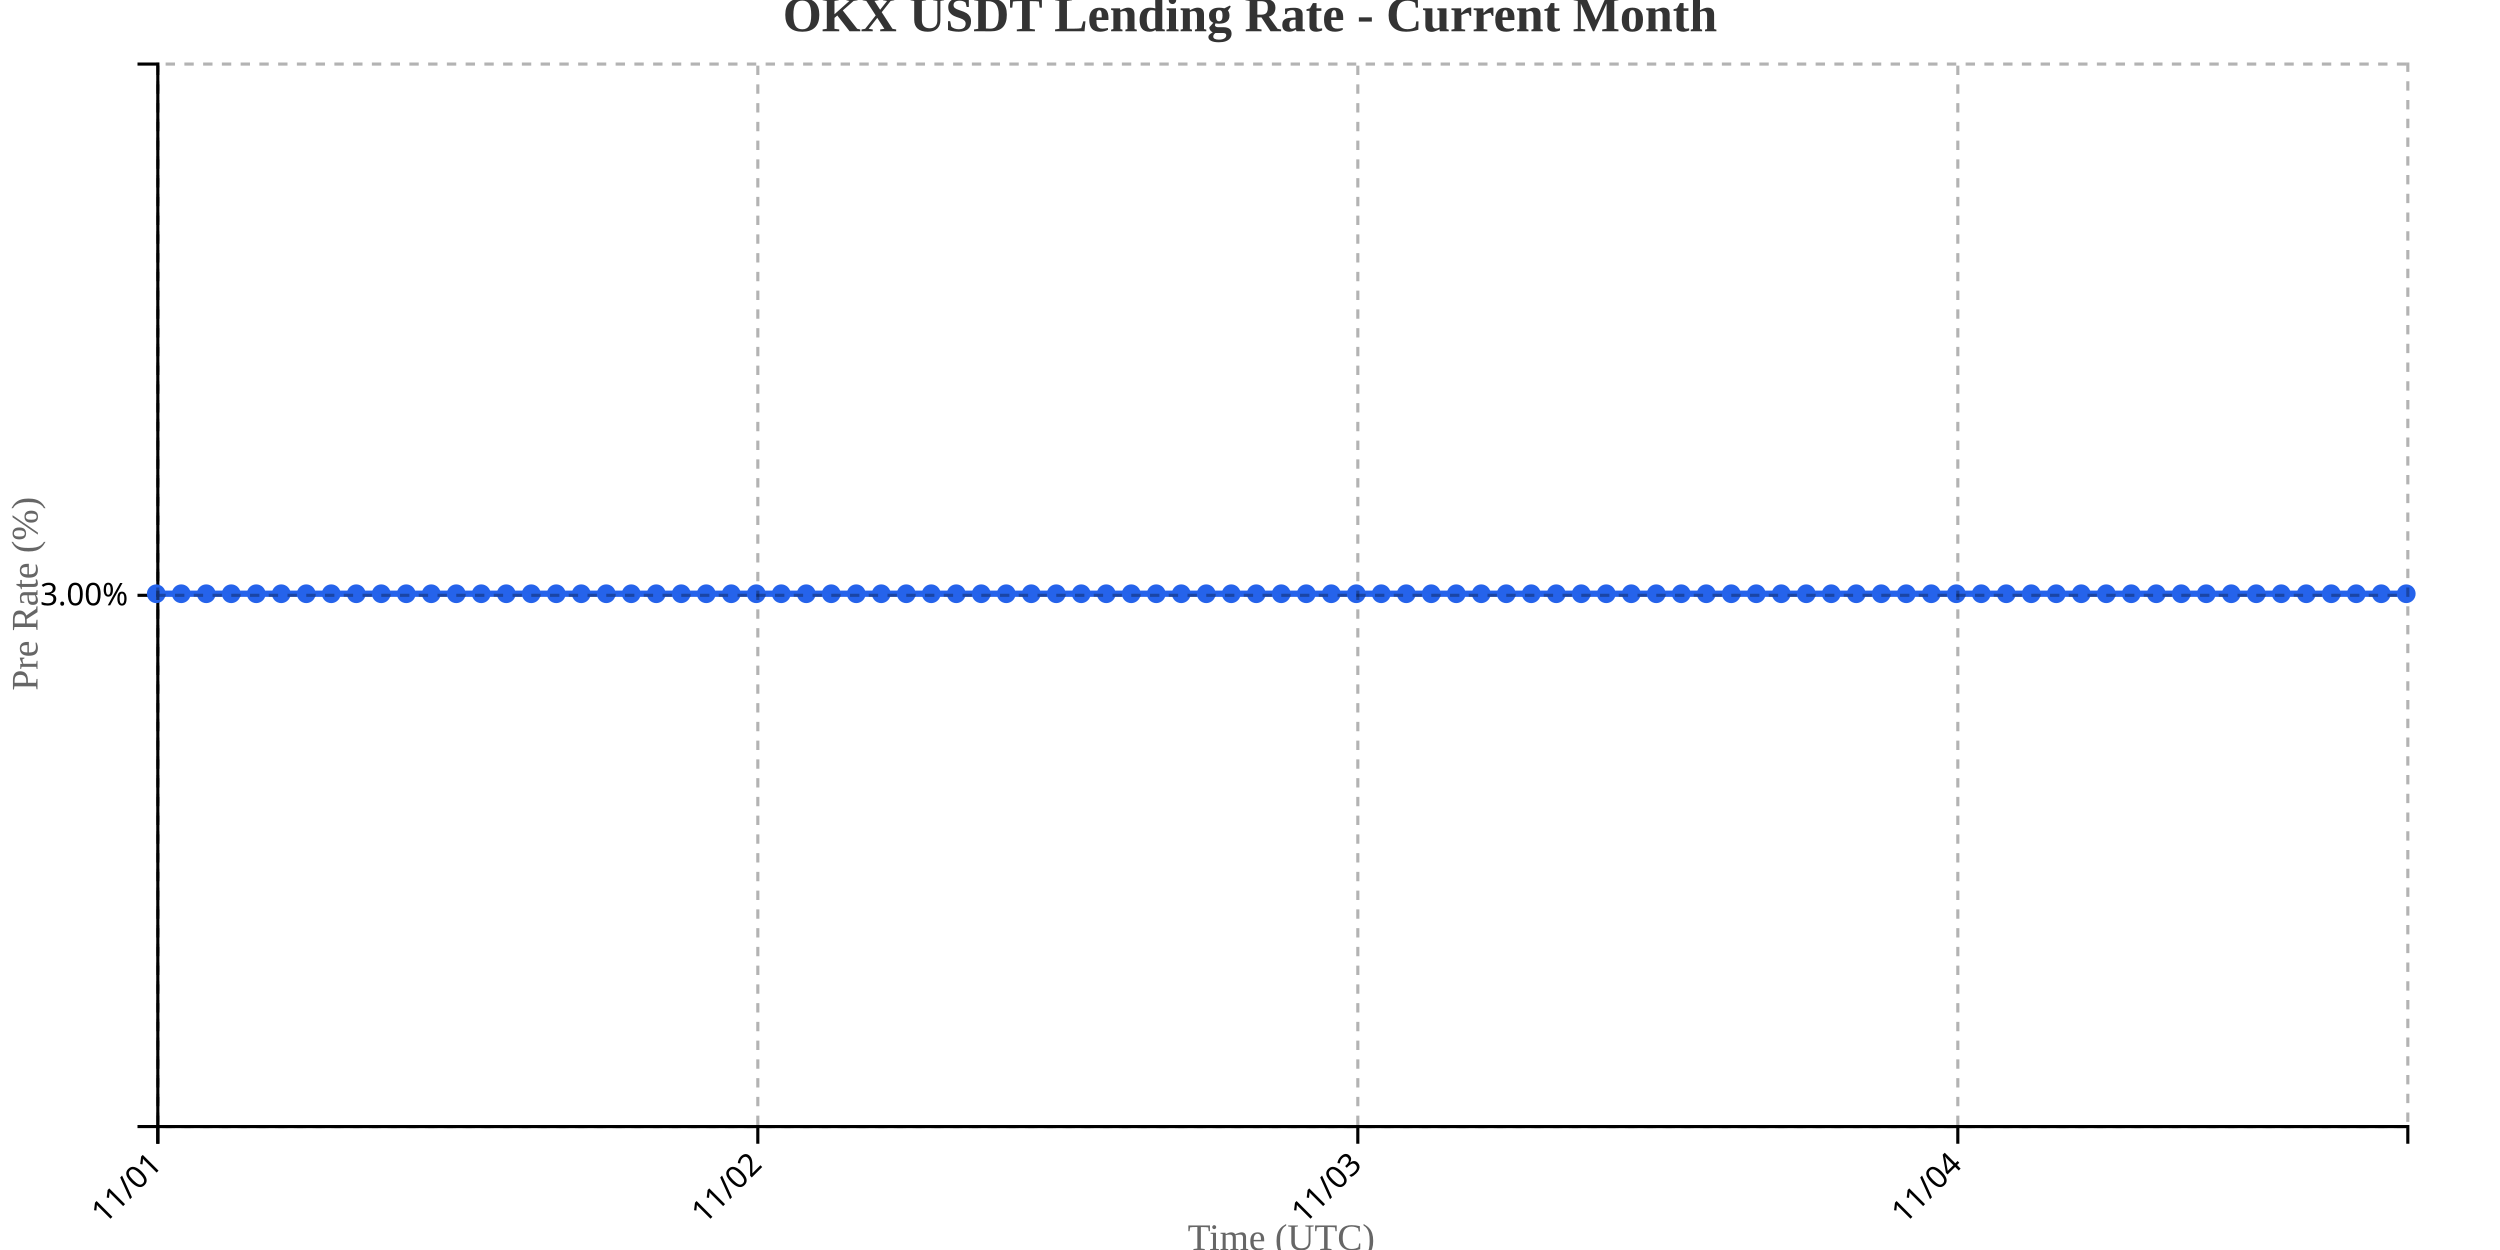
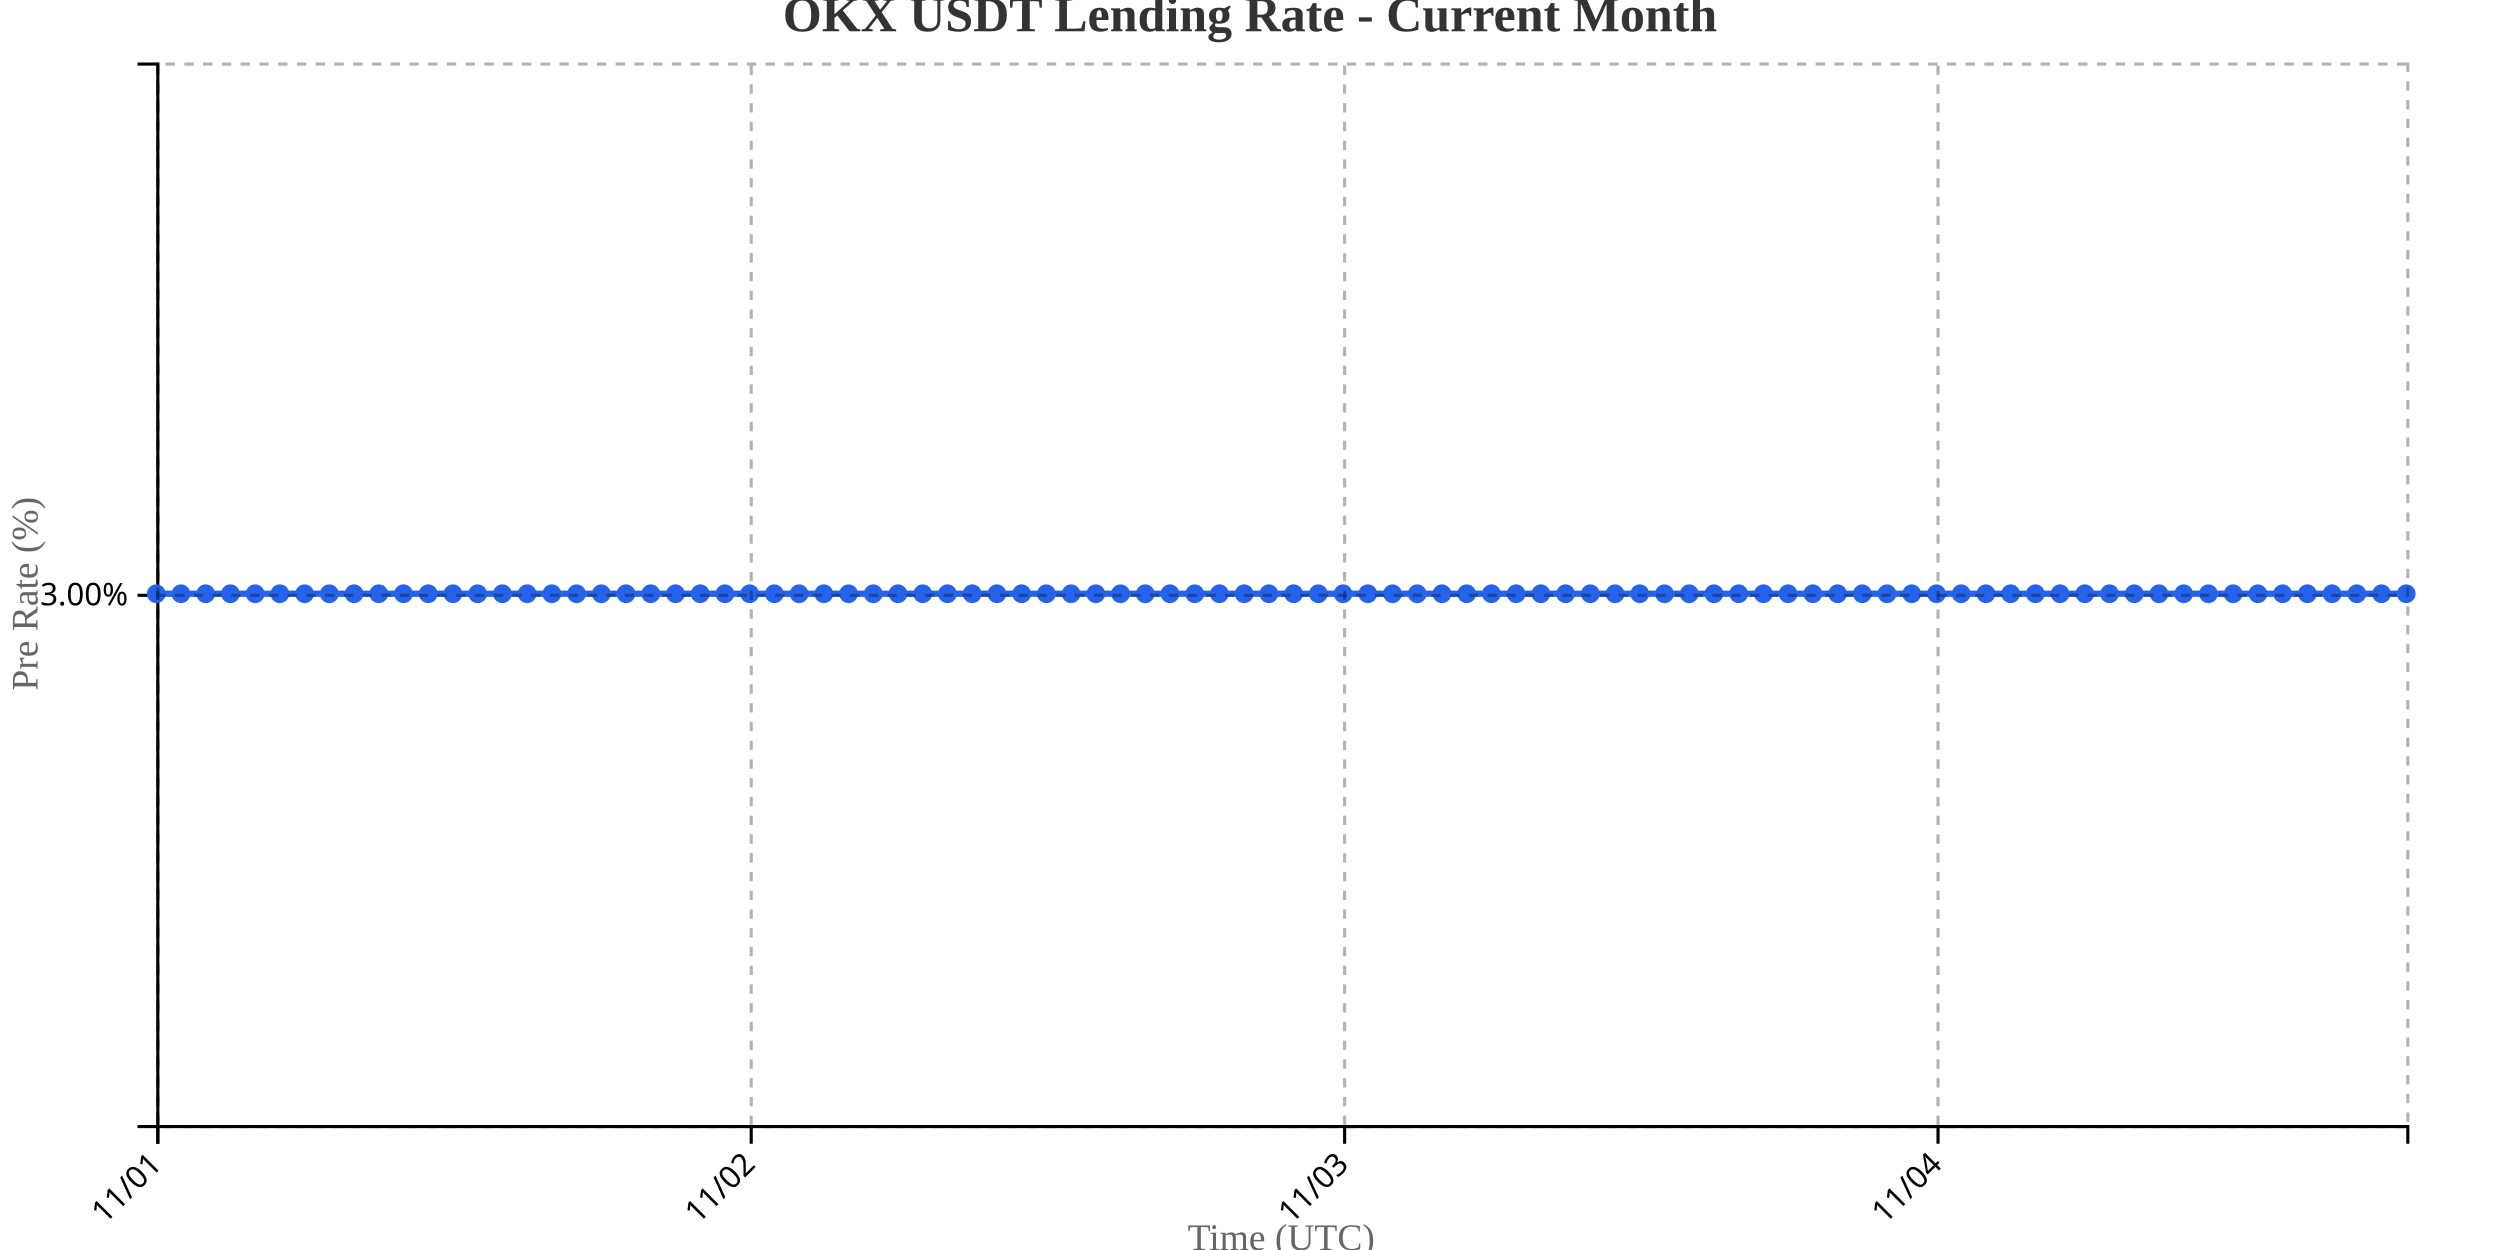
<svg xmlns="http://www.w3.org/2000/svg" width="800" height="400">
  <g transform="translate(50,20)">
    <g transform="translate(0,340)" fill="none" font-size="10" font-family="sans-serif" text-anchor="middle">
      <path class="domain" stroke="currentColor" d="M0.5,6V0.5H720.5V6" />
      <g class="tick" opacity="1" transform="translate(0.5,0)">
        <line stroke="currentColor" y2="6" />
        <text fill="currentColor" y="9" dy=".15em" style="text-anchor: end;" dx="-.8em" transform="rotate(-45)">11/01</text>
      </g>
-       <g class="tick" opacity="1" transform="translate(192.5,0)">
+       <g class="tick" opacity="1" transform="translate(190.3901,0)">
        <line stroke="currentColor" y2="6" />
        <text fill="currentColor" y="9" dy=".15em" style="text-anchor: end;" dx="-.8em" transform="rotate(-45)">11/02</text>
      </g>
-       <g class="tick" opacity="1" transform="translate(384.5,0)">
+       <g class="tick" opacity="1" transform="translate(380.2802,0)">
        <line stroke="currentColor" y2="6" />
        <text fill="currentColor" y="9" dy=".15em" style="text-anchor: end;" dx="-.8em" transform="rotate(-45)">11/03</text>
      </g>
-       <g class="tick" opacity="1" transform="translate(576.5,0)">
+       <g class="tick" opacity="1" transform="translate(570.1703,0)">
        <line stroke="currentColor" y2="6" />
        <text fill="currentColor" y="9" dy=".15em" style="text-anchor: end;" dx="-.8em" transform="rotate(-45)">11/04</text>
      </g>
    </g>
    <g fill="none" font-size="10" font-family="sans-serif" text-anchor="end">
      <path class="domain" stroke="currentColor" d="M-6,340.5H0.5V0.5H-6" />
      <g class="tick" opacity="1" transform="translate(0,170.5)">
        <line stroke="currentColor" x2="-6" />
        <text fill="currentColor" x="-9" dy="0.32em">3.00%</text>
      </g>
    </g>
    <text transform="rotate(-90)" y="-50" x="-170" dy="1em" style="text-anchor: middle; font-size: 12px; fill: #666;">Pre Rate (%)</text>
    <text transform="translate(360, 380)" style="text-anchor: middle; font-size: 12px; fill: #666;">Time (UTC)</text>
-     <path fill="none" stroke="#2563eb" stroke-width="2" d="M0,170C2.667,170,5.333,170,8,170C10.667,170,13.333,170,16,170C18.667,170,21.333,170,24,170C26.667,170,29.333,170,32,170C34.667,170,37.333,170,40,170C42.667,170,45.333,170,48,170C50.667,170,53.333,170,56,170C58.667,170,61.333,170,64,170C66.667,170,69.333,170,72,170C74.667,170,77.333,170,80,170C82.667,170,85.333,170,88,170C90.667,170,93.333,170,96,170C98.667,170,101.333,170,104,170C106.667,170,109.333,170,112,170C114.667,170,117.333,170,120,170C122.667,170,125.333,170,128,170C130.667,170,133.333,170,136,170C138.667,170,141.333,170,144,170C146.667,170,149.333,170,152,170C154.667,170,157.333,170,160,170C162.667,170,165.333,170,168,170C170.667,170,173.333,170,176,170C178.667,170,181.333,170,184,170C186.667,170,189.333,170,192,170C194.667,170,197.333,170,200,170C202.667,170,205.333,170,208,170C210.667,170,213.333,170,216,170C218.667,170,221.333,170,224,170C226.667,170,229.333,170,232,170C234.667,170,237.333,170,240,170C242.667,170,245.333,170,248,170C250.667,170,253.333,170,256,170C258.667,170,261.333,170,264,170C266.667,170,269.333,170,272,170C274.667,170,277.333,170,280,170C282.667,170,285.333,170,288,170C290.667,170,293.333,170,296,170C298.667,170,301.333,170,304,170C306.667,170,309.333,170,312,170C314.667,170,317.333,170,320,170C322.667,170,325.333,170,328,170C330.667,170,333.333,170,336,170C338.667,170,341.333,170,344,170C346.667,170,349.333,170,352,170C354.667,170,357.333,170,360,170C362.667,170,365.333,170,368,170C370.667,170,373.333,170,376,170C378.667,170,381.333,170,384,170C386.667,170,389.333,170,392,170C394.667,170,397.333,170,400,170C402.667,170,405.333,170,408,170C410.667,170,413.333,170,416,170C418.667,170,421.333,170,424,170C426.667,170,429.333,170,432,170C434.667,170,437.333,170,440,170C442.667,170,445.333,170,448,170C450.667,170,453.333,170,456,170C458.667,170,461.333,170,464,170C466.667,170,469.333,170,472,170C474.667,170,477.333,170,480,170C482.667,170,485.333,170,488,170C490.667,170,493.333,170,496,170C498.667,170,501.333,170,504,170C506.667,170,509.333,170,512,170C514.667,170,517.333,170,520,170C522.667,170,525.333,170,528,170C530.667,170,533.333,170,536,170C538.667,170,541.333,170,544,170C546.667,170,549.333,170,552,170C554.667,170,557.333,170,560,170C562.667,170,565.333,170,568,170C570.667,170,573.333,170,576,170C578.667,170,581.333,170,584,170C586.667,170,589.333,170,592,170C594.667,170,597.333,170,600,170C602.667,170,605.333,170,608,170C610.667,170,613.333,170,616,170C618.667,170,621.333,170,624,170C626.667,170,629.333,170,632,170C634.667,170,637.333,170,640,170C642.667,170,645.333,170,648,170C650.667,170,653.333,170,656,170C658.667,170,661.333,170,664,170C666.667,170,669.333,170,672,170C674.667,170,677.333,170,680,170C682.667,170,685.333,170,688,170C690.667,170,693.333,170,696,170C698.667,170,701.333,170,704,170C706.667,170,709.333,170,712,170C714.667,170,717.333,170,720,170" />
+     <path fill="none" stroke="#2563eb" stroke-width="2" d="M0,170C2.637,170,5.275,170,7.912,170C10.549,170,13.187,170,15.824,170C18.462,170,21.099,170,23.736,170C26.374,170,29.011,170,31.648,170C34.286,170,36.923,170,39.56,170C42.198,170,44.835,170,47.473,170C50.11,170,52.747,170,55.385,170C58.022,170,60.659,170,63.297,170C65.934,170,68.571,170,71.209,170C73.846,170,76.484,170,79.121,170C81.758,170,84.396,170,87.033,170C89.67,170,92.308,170,94.945,170C97.582,170,100.22,170,102.857,170C105.495,170,108.132,170,110.769,170C113.407,170,116.044,170,118.681,170C121.319,170,123.956,170,126.593,170C129.231,170,131.868,170,134.505,170C137.143,170,139.78,170,142.418,170C145.055,170,147.692,170,150.33,170C152.967,170,155.604,170,158.242,170C160.879,170,163.516,170,166.154,170C168.791,170,171.429,170,174.066,170C176.703,170,179.341,170,181.978,170C184.615,170,187.253,170,189.89,170C192.527,170,195.165,170,197.802,170C200.44,170,203.077,170,205.714,170C208.352,170,210.989,170,213.626,170C216.264,170,218.901,170,221.538,170C224.176,170,226.813,170,229.451,170C232.088,170,234.725,170,237.363,170C240,170,242.637,170,245.275,170C247.912,170,250.549,170,253.187,170C255.824,170,258.462,170,261.099,170C263.736,170,266.374,170,269.011,170C271.648,170,274.286,170,276.923,170C279.56,170,282.198,170,284.835,170C287.473,170,290.11,170,292.747,170C295.385,170,298.022,170,300.659,170C303.297,170,305.934,170,308.571,170C311.209,170,313.846,170,316.484,170C319.121,170,321.758,170,324.396,170C327.033,170,329.67,170,332.308,170C334.945,170,337.582,170,340.22,170C342.857,170,345.495,170,348.132,170C350.769,170,353.407,170,356.044,170C358.681,170,361.319,170,363.956,170C366.593,170,369.231,170,371.868,170C374.505,170,377.143,170,379.78,170C382.418,170,385.055,170,387.692,170C390.33,170,392.967,170,395.604,170C398.242,170,400.879,170,403.516,170C406.154,170,408.791,170,411.429,170C414.066,170,416.703,170,419.341,170C421.978,170,424.615,170,427.253,170C429.89,170,432.527,170,435.165,170C437.802,170,440.44,170,443.077,170C445.714,170,448.352,170,450.989,170C453.626,170,456.264,170,458.901,170C461.538,170,464.176,170,466.813,170C469.451,170,472.088,170,474.725,170C477.363,170,480,170,482.637,170C485.275,170,487.912,170,490.549,170C493.187,170,495.824,170,498.462,170C501.099,170,503.736,170,506.374,170C509.011,170,511.648,170,514.286,170C516.923,170,519.56,170,522.198,170C524.835,170,527.473,170,530.11,170C532.747,170,535.385,170,538.022,170C540.659,170,543.297,170,545.934,170C548.571,170,551.209,170,553.846,170C556.484,170,559.121,170,561.758,170C564.396,170,567.033,170,569.67,170C572.308,170,574.945,170,577.582,170C580.22,170,582.857,170,585.495,170C588.132,170,590.769,170,593.407,170C596.044,170,598.681,170,601.319,170C603.956,170,606.593,170,609.231,170C611.868,170,614.505,170,617.143,170C619.78,170,622.418,170,625.055,170C627.692,170,630.33,170,632.967,170C635.604,170,638.242,170,640.879,170C643.516,170,646.154,170,648.791,170C651.429,170,654.066,170,656.703,170C659.341,170,661.978,170,664.615,170C667.253,170,669.89,170,672.527,170C675.165,170,677.802,170,680.44,170C683.077,170,685.714,170,688.352,170C690.989,170,693.626,170,696.264,170C698.901,170,701.538,170,704.176,170C706.813,170,709.451,170,712.088,170C714.725,170,717.363,170,720,170" />
    <circle class="dot" cx="0" cy="170" r="3" fill="#2563eb" />
-     <circle class="dot" cx="8" cy="170" r="3" fill="#2563eb" />
-     <circle class="dot" cx="16" cy="170" r="3" fill="#2563eb" />
-     <circle class="dot" cx="24" cy="170" r="3" fill="#2563eb" />
-     <circle class="dot" cx="32" cy="170" r="3" fill="#2563eb" />
-     <circle class="dot" cx="40" cy="170" r="3" fill="#2563eb" />
-     <circle class="dot" cx="48" cy="170" r="3" fill="#2563eb" />
-     <circle class="dot" cx="56" cy="170" r="3" fill="#2563eb" />
-     <circle class="dot" cx="64" cy="170" r="3" fill="#2563eb" />
-     <circle class="dot" cx="72" cy="170" r="3" fill="#2563eb" />
-     <circle class="dot" cx="80" cy="170" r="3" fill="#2563eb" />
-     <circle class="dot" cx="88" cy="170" r="3" fill="#2563eb" />
-     <circle class="dot" cx="96" cy="170" r="3" fill="#2563eb" />
-     <circle class="dot" cx="104" cy="170" r="3" fill="#2563eb" />
-     <circle class="dot" cx="112" cy="170" r="3" fill="#2563eb" />
-     <circle class="dot" cx="120" cy="170" r="3" fill="#2563eb" />
-     <circle class="dot" cx="128" cy="170" r="3" fill="#2563eb" />
-     <circle class="dot" cx="136" cy="170" r="3" fill="#2563eb" />
-     <circle class="dot" cx="144" cy="170" r="3" fill="#2563eb" />
-     <circle class="dot" cx="152" cy="170" r="3" fill="#2563eb" />
-     <circle class="dot" cx="160" cy="170" r="3" fill="#2563eb" />
-     <circle class="dot" cx="168" cy="170" r="3" fill="#2563eb" />
-     <circle class="dot" cx="176" cy="170" r="3" fill="#2563eb" />
-     <circle class="dot" cx="184" cy="170" r="3" fill="#2563eb" />
-     <circle class="dot" cx="192" cy="170" r="3" fill="#2563eb" />
-     <circle class="dot" cx="200" cy="170" r="3" fill="#2563eb" />
-     <circle class="dot" cx="208" cy="170" r="3" fill="#2563eb" />
-     <circle class="dot" cx="216" cy="170" r="3" fill="#2563eb" />
-     <circle class="dot" cx="224" cy="170" r="3" fill="#2563eb" />
-     <circle class="dot" cx="232" cy="170" r="3" fill="#2563eb" />
-     <circle class="dot" cx="240" cy="170" r="3" fill="#2563eb" />
-     <circle class="dot" cx="248" cy="170" r="3" fill="#2563eb" />
-     <circle class="dot" cx="256" cy="170" r="3" fill="#2563eb" />
-     <circle class="dot" cx="264" cy="170" r="3" fill="#2563eb" />
-     <circle class="dot" cx="272" cy="170" r="3" fill="#2563eb" />
-     <circle class="dot" cx="280" cy="170" r="3" fill="#2563eb" />
-     <circle class="dot" cx="288" cy="170" r="3" fill="#2563eb" />
-     <circle class="dot" cx="296" cy="170" r="3" fill="#2563eb" />
-     <circle class="dot" cx="304" cy="170" r="3" fill="#2563eb" />
-     <circle class="dot" cx="312" cy="170" r="3" fill="#2563eb" />
-     <circle class="dot" cx="320" cy="170" r="3" fill="#2563eb" />
-     <circle class="dot" cx="328" cy="170" r="3" fill="#2563eb" />
-     <circle class="dot" cx="336" cy="170" r="3" fill="#2563eb" />
-     <circle class="dot" cx="344" cy="170" r="3" fill="#2563eb" />
-     <circle class="dot" cx="352" cy="170" r="3" fill="#2563eb" />
-     <circle class="dot" cx="360" cy="170" r="3" fill="#2563eb" />
-     <circle class="dot" cx="368" cy="170" r="3" fill="#2563eb" />
-     <circle class="dot" cx="376" cy="170" r="3" fill="#2563eb" />
-     <circle class="dot" cx="384" cy="170" r="3" fill="#2563eb" />
-     <circle class="dot" cx="392" cy="170" r="3" fill="#2563eb" />
-     <circle class="dot" cx="400" cy="170" r="3" fill="#2563eb" />
-     <circle class="dot" cx="408" cy="170" r="3" fill="#2563eb" />
-     <circle class="dot" cx="416" cy="170" r="3" fill="#2563eb" />
-     <circle class="dot" cx="424" cy="170" r="3" fill="#2563eb" />
-     <circle class="dot" cx="432" cy="170" r="3" fill="#2563eb" />
-     <circle class="dot" cx="440" cy="170" r="3" fill="#2563eb" />
-     <circle class="dot" cx="448" cy="170" r="3" fill="#2563eb" />
-     <circle class="dot" cx="456" cy="170" r="3" fill="#2563eb" />
-     <circle class="dot" cx="464" cy="170" r="3" fill="#2563eb" />
-     <circle class="dot" cx="472" cy="170" r="3" fill="#2563eb" />
-     <circle class="dot" cx="480" cy="170" r="3" fill="#2563eb" />
-     <circle class="dot" cx="488" cy="170" r="3" fill="#2563eb" />
-     <circle class="dot" cx="496" cy="170" r="3" fill="#2563eb" />
-     <circle class="dot" cx="504" cy="170" r="3" fill="#2563eb" />
-     <circle class="dot" cx="512" cy="170" r="3" fill="#2563eb" />
-     <circle class="dot" cx="520" cy="170" r="3" fill="#2563eb" />
-     <circle class="dot" cx="528" cy="170" r="3" fill="#2563eb" />
-     <circle class="dot" cx="536" cy="170" r="3" fill="#2563eb" />
-     <circle class="dot" cx="544" cy="170" r="3" fill="#2563eb" />
-     <circle class="dot" cx="552" cy="170" r="3" fill="#2563eb" />
-     <circle class="dot" cx="560" cy="170" r="3" fill="#2563eb" />
-     <circle class="dot" cx="568" cy="170" r="3" fill="#2563eb" />
-     <circle class="dot" cx="576" cy="170" r="3" fill="#2563eb" />
-     <circle class="dot" cx="584" cy="170" r="3" fill="#2563eb" />
-     <circle class="dot" cx="592" cy="170" r="3" fill="#2563eb" />
-     <circle class="dot" cx="600" cy="170" r="3" fill="#2563eb" />
-     <circle class="dot" cx="608" cy="170" r="3" fill="#2563eb" />
-     <circle class="dot" cx="616" cy="170" r="3" fill="#2563eb" />
-     <circle class="dot" cx="624" cy="170" r="3" fill="#2563eb" />
-     <circle class="dot" cx="632" cy="170" r="3" fill="#2563eb" />
-     <circle class="dot" cx="640" cy="170" r="3" fill="#2563eb" />
-     <circle class="dot" cx="648" cy="170" r="3" fill="#2563eb" />
-     <circle class="dot" cx="656" cy="170" r="3" fill="#2563eb" />
-     <circle class="dot" cx="664" cy="170" r="3" fill="#2563eb" />
-     <circle class="dot" cx="672" cy="170" r="3" fill="#2563eb" />
-     <circle class="dot" cx="680" cy="170" r="3" fill="#2563eb" />
-     <circle class="dot" cx="688" cy="170" r="3" fill="#2563eb" />
-     <circle class="dot" cx="696" cy="170" r="3" fill="#2563eb" />
-     <circle class="dot" cx="704" cy="170" r="3" fill="#2563eb" />
-     <circle class="dot" cx="712" cy="170" r="3" fill="#2563eb" />
+     <circle class="dot" cx="7.912" cy="170" r="3" fill="#2563eb" />
+     <circle class="dot" cx="15.824" cy="170" r="3" fill="#2563eb" />
+     <circle class="dot" cx="23.736" cy="170" r="3" fill="#2563eb" />
+     <circle class="dot" cx="31.648" cy="170" r="3" fill="#2563eb" />
+     <circle class="dot" cx="39.56" cy="170" r="3" fill="#2563eb" />
+     <circle class="dot" cx="47.473" cy="170" r="3" fill="#2563eb" />
+     <circle class="dot" cx="55.385" cy="170" r="3" fill="#2563eb" />
+     <circle class="dot" cx="63.297" cy="170" r="3" fill="#2563eb" />
+     <circle class="dot" cx="71.209" cy="170" r="3" fill="#2563eb" />
+     <circle class="dot" cx="79.121" cy="170" r="3" fill="#2563eb" />
+     <circle class="dot" cx="87.033" cy="170" r="3" fill="#2563eb" />
+     <circle class="dot" cx="94.945" cy="170" r="3" fill="#2563eb" />
+     <circle class="dot" cx="102.857" cy="170" r="3" fill="#2563eb" />
+     <circle class="dot" cx="110.769" cy="170" r="3" fill="#2563eb" />
+     <circle class="dot" cx="118.681" cy="170" r="3" fill="#2563eb" />
+     <circle class="dot" cx="126.593" cy="170" r="3" fill="#2563eb" />
+     <circle class="dot" cx="134.505" cy="170" r="3" fill="#2563eb" />
+     <circle class="dot" cx="142.418" cy="170" r="3" fill="#2563eb" />
+     <circle class="dot" cx="150.33" cy="170" r="3" fill="#2563eb" />
+     <circle class="dot" cx="158.242" cy="170" r="3" fill="#2563eb" />
+     <circle class="dot" cx="166.154" cy="170" r="3" fill="#2563eb" />
+     <circle class="dot" cx="174.066" cy="170" r="3" fill="#2563eb" />
+     <circle class="dot" cx="181.978" cy="170" r="3" fill="#2563eb" />
+     <circle class="dot" cx="189.89" cy="170" r="3" fill="#2563eb" />
+     <circle class="dot" cx="197.802" cy="170" r="3" fill="#2563eb" />
+     <circle class="dot" cx="205.714" cy="170" r="3" fill="#2563eb" />
+     <circle class="dot" cx="213.626" cy="170" r="3" fill="#2563eb" />
+     <circle class="dot" cx="221.538" cy="170" r="3" fill="#2563eb" />
+     <circle class="dot" cx="229.451" cy="170" r="3" fill="#2563eb" />
+     <circle class="dot" cx="237.363" cy="170" r="3" fill="#2563eb" />
+     <circle class="dot" cx="245.275" cy="170" r="3" fill="#2563eb" />
+     <circle class="dot" cx="253.187" cy="170" r="3" fill="#2563eb" />
+     <circle class="dot" cx="261.099" cy="170" r="3" fill="#2563eb" />
+     <circle class="dot" cx="269.011" cy="170" r="3" fill="#2563eb" />
+     <circle class="dot" cx="276.923" cy="170" r="3" fill="#2563eb" />
+     <circle class="dot" cx="284.835" cy="170" r="3" fill="#2563eb" />
+     <circle class="dot" cx="292.747" cy="170" r="3" fill="#2563eb" />
+     <circle class="dot" cx="300.659" cy="170" r="3" fill="#2563eb" />
+     <circle class="dot" cx="308.571" cy="170" r="3" fill="#2563eb" />
+     <circle class="dot" cx="316.484" cy="170" r="3" fill="#2563eb" />
+     <circle class="dot" cx="324.396" cy="170" r="3" fill="#2563eb" />
+     <circle class="dot" cx="332.308" cy="170" r="3" fill="#2563eb" />
+     <circle class="dot" cx="340.22" cy="170" r="3" fill="#2563eb" />
+     <circle class="dot" cx="348.132" cy="170" r="3" fill="#2563eb" />
+     <circle class="dot" cx="356.044" cy="170" r="3" fill="#2563eb" />
+     <circle class="dot" cx="363.956" cy="170" r="3" fill="#2563eb" />
+     <circle class="dot" cx="371.868" cy="170" r="3" fill="#2563eb" />
+     <circle class="dot" cx="379.78" cy="170" r="3" fill="#2563eb" />
+     <circle class="dot" cx="387.692" cy="170" r="3" fill="#2563eb" />
+     <circle class="dot" cx="395.604" cy="170" r="3" fill="#2563eb" />
+     <circle class="dot" cx="403.516" cy="170" r="3" fill="#2563eb" />
+     <circle class="dot" cx="411.429" cy="170" r="3" fill="#2563eb" />
+     <circle class="dot" cx="419.341" cy="170" r="3" fill="#2563eb" />
+     <circle class="dot" cx="427.253" cy="170" r="3" fill="#2563eb" />
+     <circle class="dot" cx="435.165" cy="170" r="3" fill="#2563eb" />
+     <circle class="dot" cx="443.077" cy="170" r="3" fill="#2563eb" />
+     <circle class="dot" cx="450.989" cy="170" r="3" fill="#2563eb" />
+     <circle class="dot" cx="458.901" cy="170" r="3" fill="#2563eb" />
+     <circle class="dot" cx="466.813" cy="170" r="3" fill="#2563eb" />
+     <circle class="dot" cx="474.725" cy="170" r="3" fill="#2563eb" />
+     <circle class="dot" cx="482.637" cy="170" r="3" fill="#2563eb" />
+     <circle class="dot" cx="490.549" cy="170" r="3" fill="#2563eb" />
+     <circle class="dot" cx="498.462" cy="170" r="3" fill="#2563eb" />
+     <circle class="dot" cx="506.374" cy="170" r="3" fill="#2563eb" />
+     <circle class="dot" cx="514.286" cy="170" r="3" fill="#2563eb" />
+     <circle class="dot" cx="522.198" cy="170" r="3" fill="#2563eb" />
+     <circle class="dot" cx="530.11" cy="170" r="3" fill="#2563eb" />
+     <circle class="dot" cx="538.022" cy="170" r="3" fill="#2563eb" />
+     <circle class="dot" cx="545.934" cy="170" r="3" fill="#2563eb" />
+     <circle class="dot" cx="553.846" cy="170" r="3" fill="#2563eb" />
+     <circle class="dot" cx="561.758" cy="170" r="3" fill="#2563eb" />
+     <circle class="dot" cx="569.67" cy="170" r="3" fill="#2563eb" />
+     <circle class="dot" cx="577.582" cy="170" r="3" fill="#2563eb" />
+     <circle class="dot" cx="585.495" cy="170" r="3" fill="#2563eb" />
+     <circle class="dot" cx="593.407" cy="170" r="3" fill="#2563eb" />
+     <circle class="dot" cx="601.319" cy="170" r="3" fill="#2563eb" />
+     <circle class="dot" cx="609.231" cy="170" r="3" fill="#2563eb" />
+     <circle class="dot" cx="617.143" cy="170" r="3" fill="#2563eb" />
+     <circle class="dot" cx="625.055" cy="170" r="3" fill="#2563eb" />
+     <circle class="dot" cx="632.967" cy="170" r="3" fill="#2563eb" />
+     <circle class="dot" cx="640.879" cy="170" r="3" fill="#2563eb" />
+     <circle class="dot" cx="648.791" cy="170" r="3" fill="#2563eb" />
+     <circle class="dot" cx="656.703" cy="170" r="3" fill="#2563eb" />
+     <circle class="dot" cx="664.615" cy="170" r="3" fill="#2563eb" />
+     <circle class="dot" cx="672.527" cy="170" r="3" fill="#2563eb" />
+     <circle class="dot" cx="680.44" cy="170" r="3" fill="#2563eb" />
+     <circle class="dot" cx="688.352" cy="170" r="3" fill="#2563eb" />
+     <circle class="dot" cx="696.264" cy="170" r="3" fill="#2563eb" />
+     <circle class="dot" cx="704.176" cy="170" r="3" fill="#2563eb" />
+     <circle class="dot" cx="712.088" cy="170" r="3" fill="#2563eb" />
    <circle class="dot" cx="720" cy="170" r="3" fill="#2563eb" />
    <g class="grid" transform="translate(0,340)" fill="none" font-size="10" font-family="sans-serif" text-anchor="middle" style="stroke-dasharray: 3,3; opacity: 0.3;">
      <path class="domain" stroke="currentColor" d="M0.5,-340V0.5H720.5V-340" />
      <g class="tick" opacity="1" transform="translate(0.5,0)">
        <line stroke="currentColor" y2="-340" />
        <text fill="currentColor" y="3" dy="0.71em" />
      </g>
-       <g class="tick" opacity="1" transform="translate(192.5,0)">
+       <g class="tick" opacity="1" transform="translate(190.3901,0)">
        <line stroke="currentColor" y2="-340" />
        <text fill="currentColor" y="3" dy="0.71em" />
      </g>
-       <g class="tick" opacity="1" transform="translate(384.5,0)">
+       <g class="tick" opacity="1" transform="translate(380.2802,0)">
        <line stroke="currentColor" y2="-340" />
        <text fill="currentColor" y="3" dy="0.71em" />
      </g>
-       <g class="tick" opacity="1" transform="translate(576.5,0)">
+       <g class="tick" opacity="1" transform="translate(570.1703,0)">
        <line stroke="currentColor" y2="-340" />
        <text fill="currentColor" y="3" dy="0.71em" />
      </g>
    </g>
    <g class="grid" fill="none" font-size="10" font-family="sans-serif" text-anchor="end" style="stroke-dasharray: 3,3; opacity: 0.3;">
      <path class="domain" stroke="currentColor" d="M720,340.5H0.5V0.5H720" />
      <g class="tick" opacity="1" transform="translate(0,170.5)">
        <line stroke="currentColor" x2="720" />
        <text fill="currentColor" x="-3" dy="0.32em" />
      </g>
    </g>
  </g>
  <text x="400" y="10" text-anchor="middle" style="font-size: 16px; font-weight: bold; fill: #333;">OKX USDT Lending Rate - Current Month</text>
</svg>
